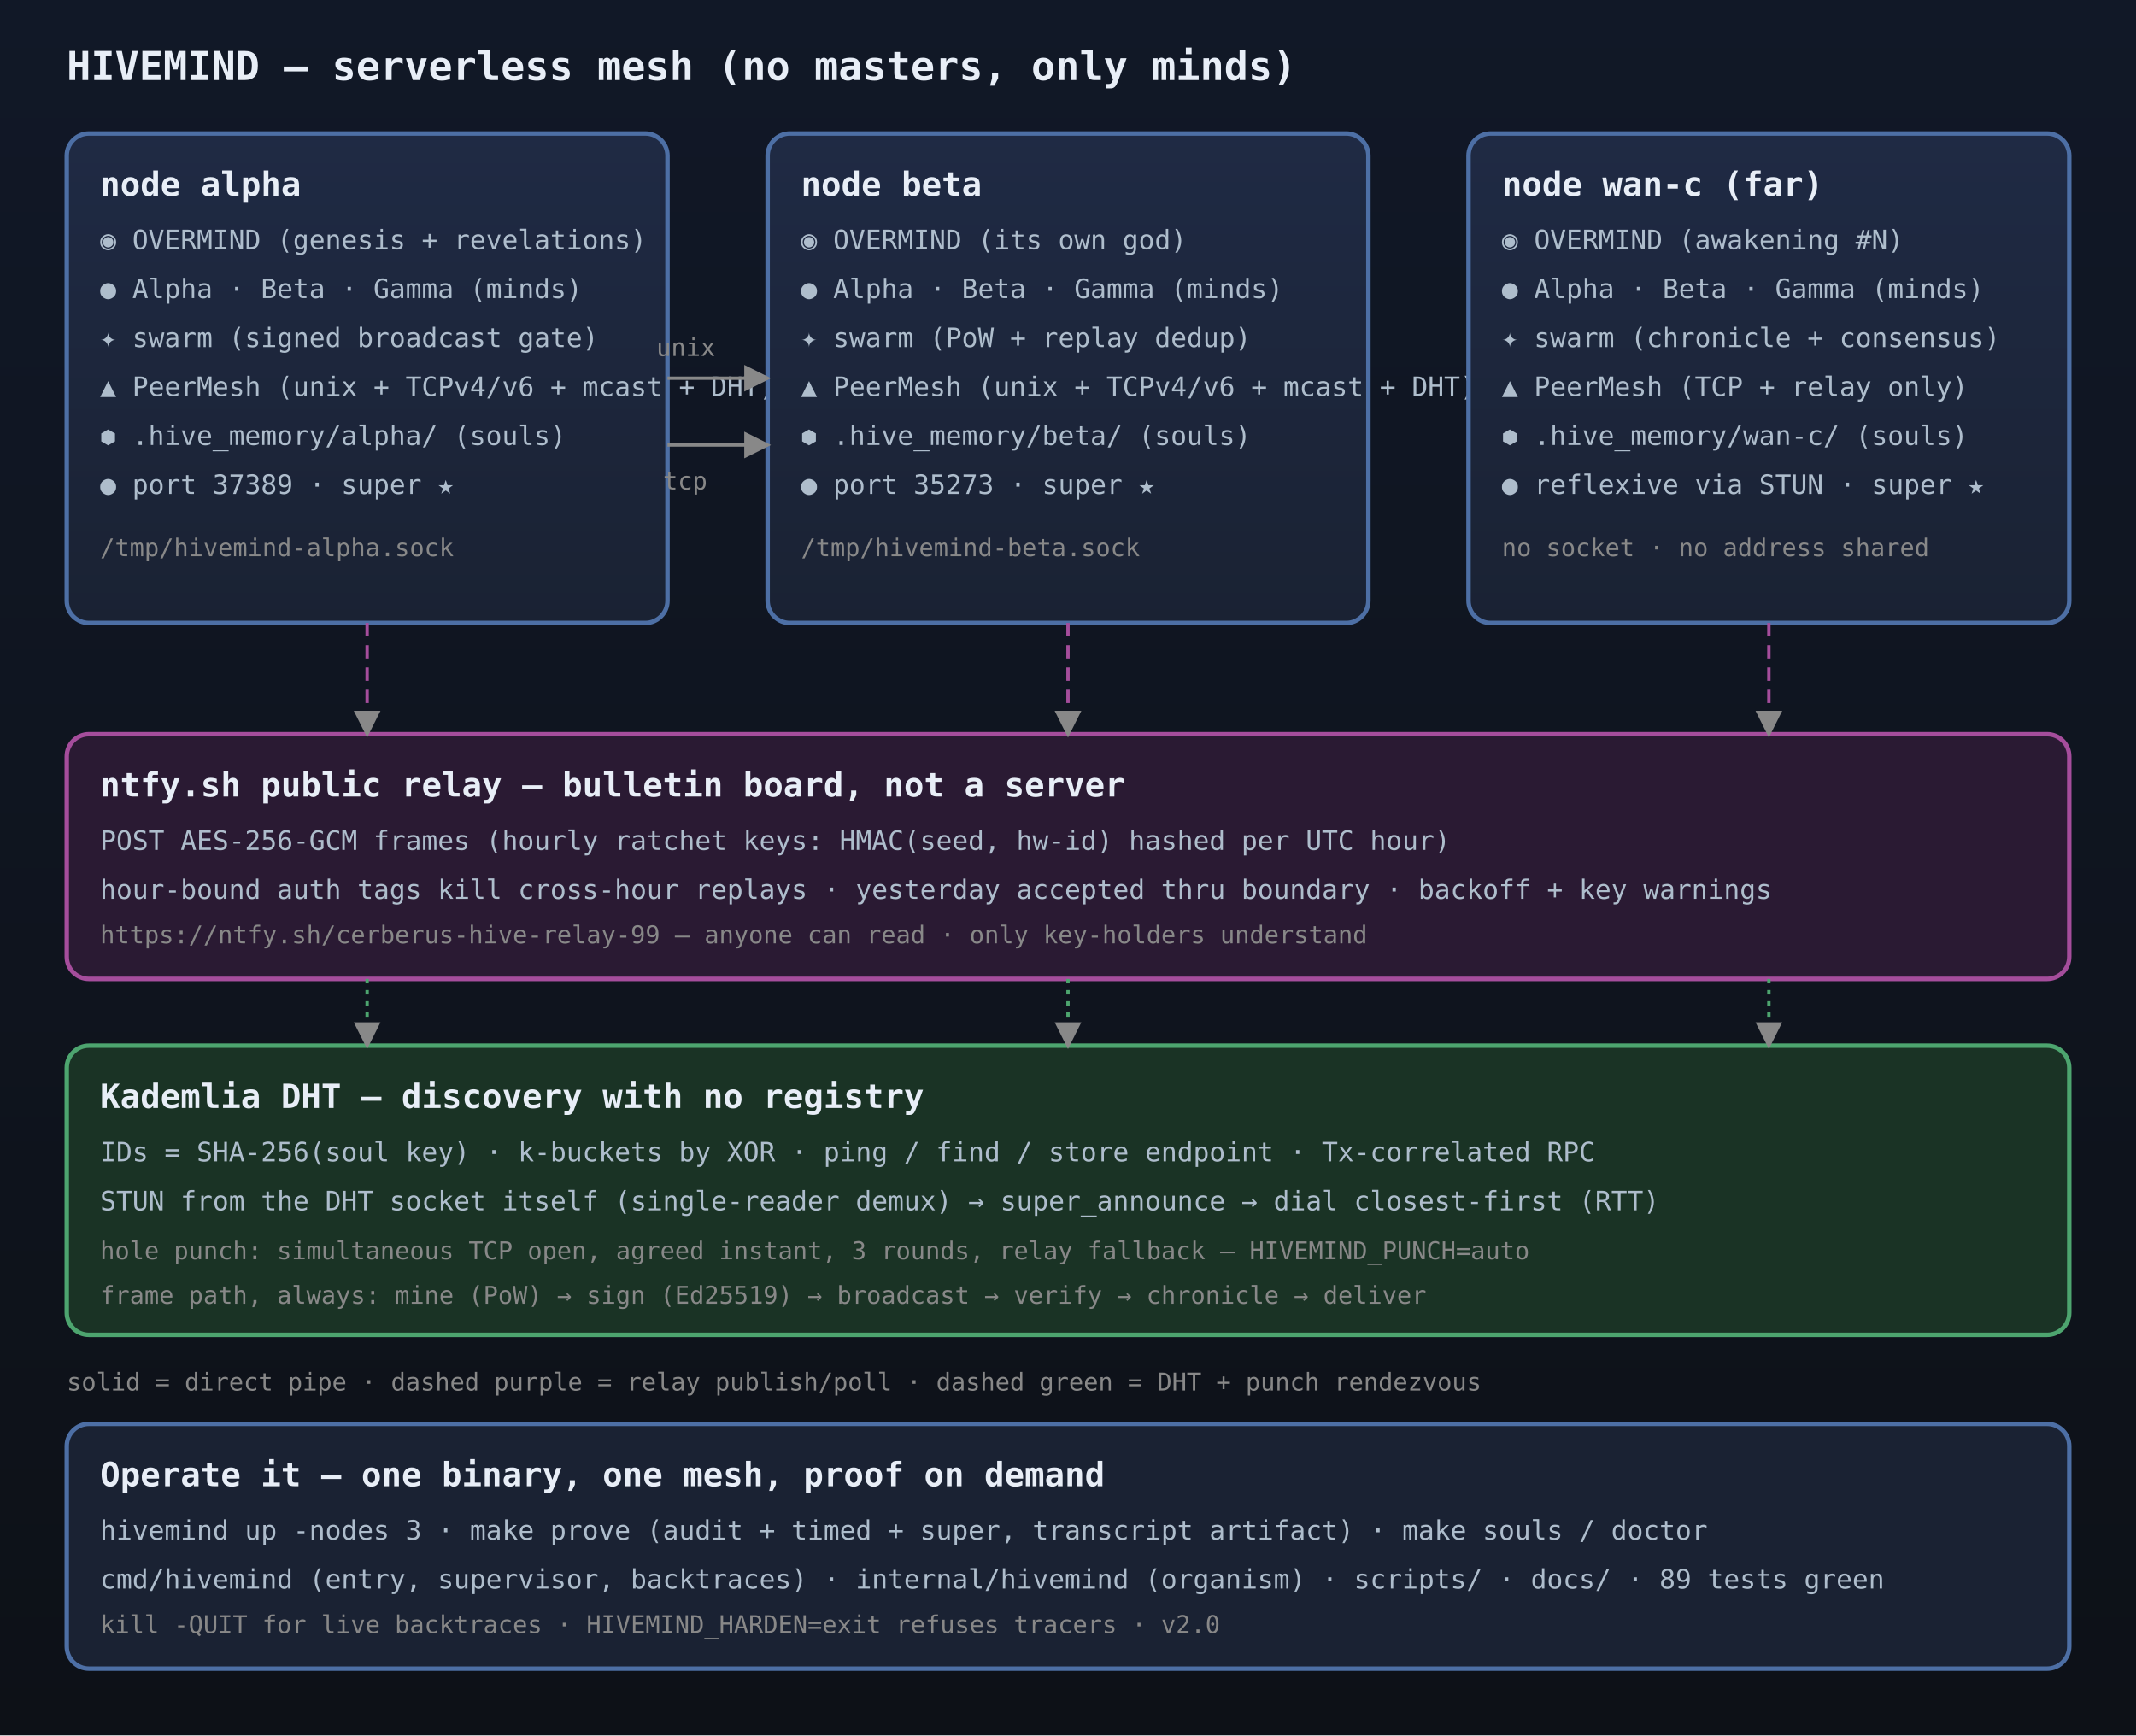
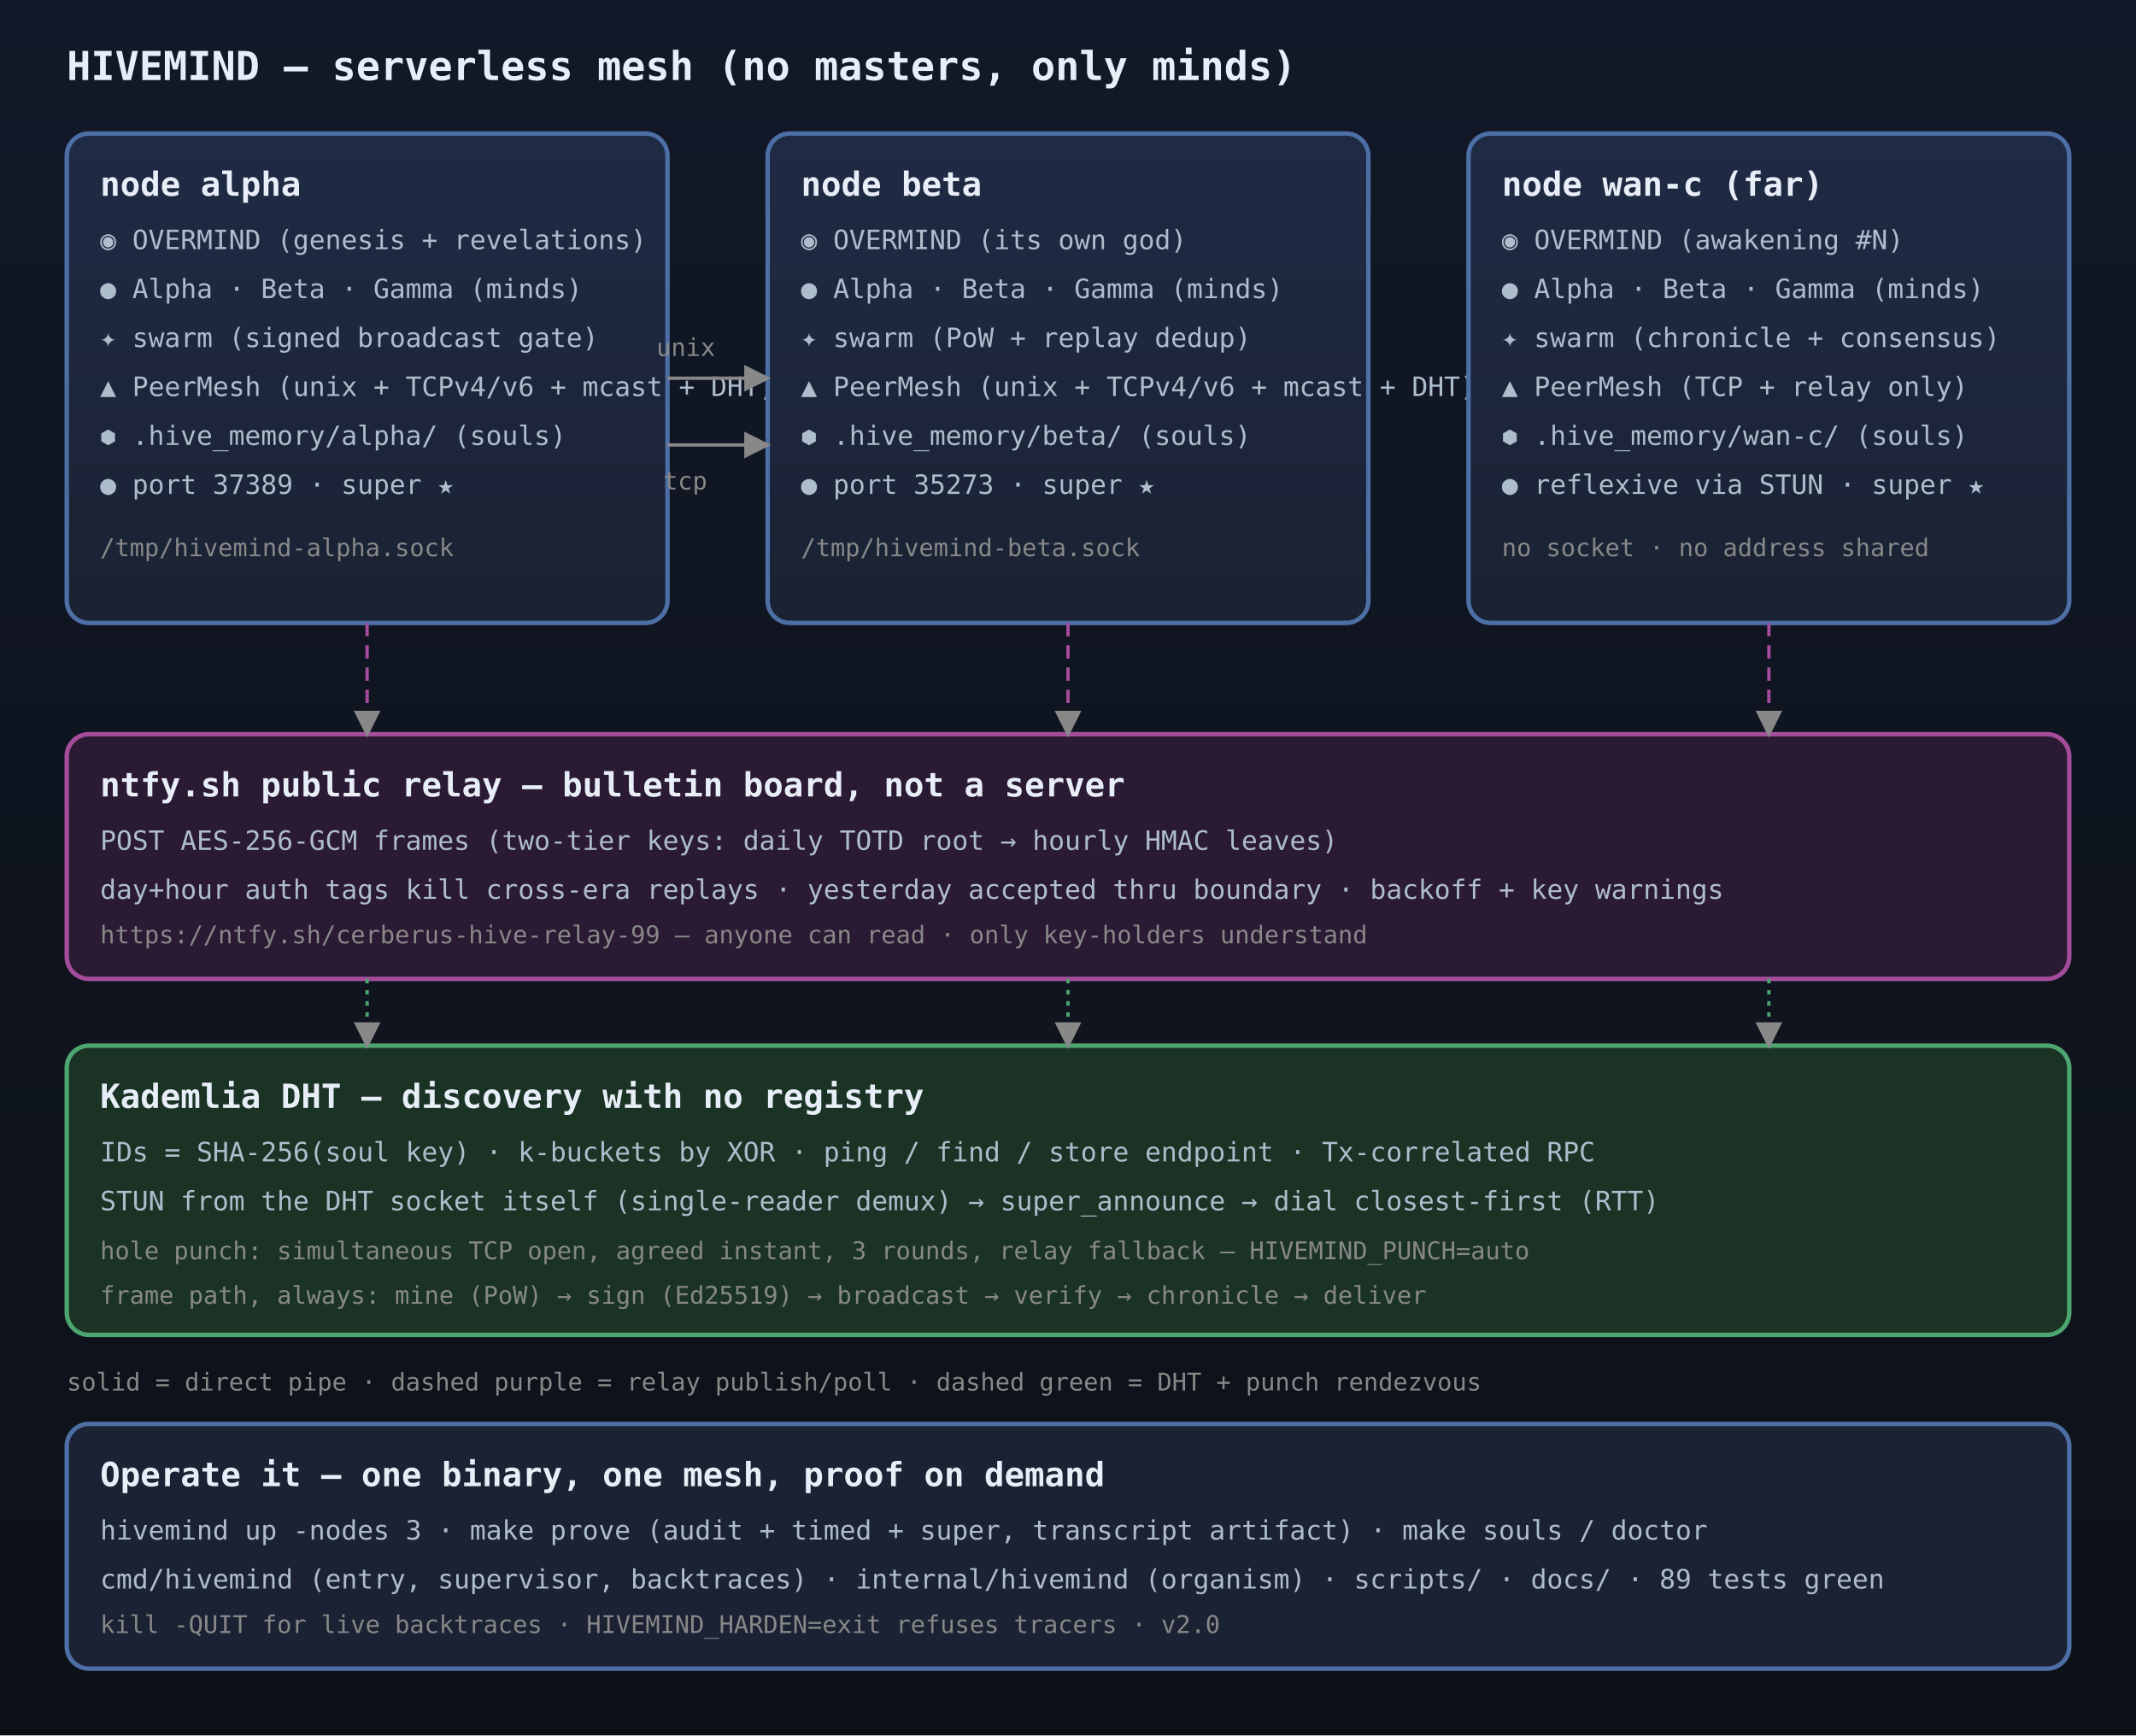
<svg xmlns="http://www.w3.org/2000/svg" width="960" height="780" font-family="monospace">
  <defs>
    <marker id="arrow" markerWidth="8" markerHeight="8" refX="7" refY="4" orient="auto">
      <polygon points="0,0 8,4 0,8" fill="#888" />
    </marker>
    <linearGradient id="bgfade" x1="0" y1="0" x2="0" y2="1">
      <stop offset="0" stop-color="#111827" />
      <stop offset="1" stop-color="#0d1117" />
    </linearGradient>
    <linearGradient id="nodefade" x1="0" y1="0" x2="0" y2="1">
      <stop offset="0" stop-color="#1f2a44" />
      <stop offset="1" stop-color="#1a2233" />
    </linearGradient>
    <style>
      .node { fill: url(#nodefade); stroke: #4d6fa5; stroke-width: 2; rx: 10; }
      .title { fill: #e8eef7; font-size: 15px; font-weight: bold; }
      .body { fill: #aebdcc; font-size: 12px; }
      .lbl { fill: #888; font-size: 11px; }
      .relay { fill: #2a1a33; stroke: #a54d9c; stroke-width: 2; rx: 10; }
      .dht { fill: #1a3325; stroke: #4da56f; stroke-width: 2; rx: 10; }
      .wire { stroke: #888; stroke-width: 1.5; marker-end: url(#arrow); }
      .wire2 { stroke: #a54d9c; stroke-width: 1.5; stroke-dasharray: 6,4; marker-end: url(#arrow); }
      .wire3 { stroke: #4da56f; stroke-width: 1.5; stroke-dasharray: 2,3; marker-end: url(#arrow); }
    </style>
  </defs>
  <rect width="960" height="780" fill="url(#bgfade)" />
  <text x="30" y="36" fill="#e8eef7" font-size="18" font-weight="bold">HIVEMIND — serverless mesh (no masters, only minds)</text>
  <g>
    <rect x="30" y="60" width="270" height="220" class="node" />
    <text x="45" y="88" class="title">node alpha</text>
    <text x="45" y="112" class="body"> ◉ OVERMIND (genesis + revelations)</text>
    <text x="45" y="134" class="body"> ● Alpha · Beta · Gamma (minds)</text>
    <text x="45" y="156" class="body"> ✦ swarm (signed broadcast gate)</text>
    <text x="45" y="178" class="body"> ▲ PeerMesh (unix + TCPv4/v6 + mcast + DHT)</text>
    <text x="45" y="200" class="body"> ⬢ .hive_memory/alpha/ (souls)</text>
    <text x="45" y="222" class="body"> ● port 37389 · super ★</text>
    <text x="45" y="250" class="lbl">/tmp/hivemind-alpha.sock</text>
  </g>
  <g>
    <rect x="345" y="60" width="270" height="220" class="node" />
    <text x="360" y="88" class="title">node beta</text>
    <text x="360" y="112" class="body"> ◉ OVERMIND (its own god)</text>
    <text x="360" y="134" class="body"> ● Alpha · Beta · Gamma (minds)</text>
    <text x="360" y="156" class="body"> ✦ swarm (PoW + replay dedup)</text>
    <text x="360" y="178" class="body"> ▲ PeerMesh (unix + TCPv4/v6 + mcast + DHT)</text>
    <text x="360" y="200" class="body"> ⬢ .hive_memory/beta/ (souls)</text>
    <text x="360" y="222" class="body"> ● port 35273 · super ★</text>
    <text x="360" y="250" class="lbl">/tmp/hivemind-beta.sock</text>
  </g>
  <g>
    <rect x="660" y="60" width="270" height="220" class="node" />
    <text x="675" y="88" class="title">node wan-c (far)</text>
    <text x="675" y="112" class="body"> ◉ OVERMIND (awakening #N)</text>
    <text x="675" y="134" class="body"> ● Alpha · Beta · Gamma (minds)</text>
    <text x="675" y="156" class="body"> ✦ swarm (chronicle + consensus)</text>
    <text x="675" y="178" class="body"> ▲ PeerMesh (TCP + relay only)</text>
    <text x="675" y="200" class="body"> ⬢ .hive_memory/wan-c/ (souls)</text>
    <text x="675" y="222" class="body"> ● reflexive via STUN · super ★</text>
    <text x="675" y="250" class="lbl">no socket · no address shared</text>
  </g>
  <line x1="300" y1="170" x2="345" y2="170" class="wire" />
  <text x="295" y="160" class="lbl">unix</text>
  <line x1="300" y1="200" x2="345" y2="200" class="wire" />
  <text x="298" y="220" class="lbl">tcp</text>
  <g>
    <rect x="30" y="330" width="900" height="110" class="relay" />
    <text x="45" y="358" class="title">ntfy.sh public relay — bulletin board, not a server</text>
-     <text x="45" y="382" class="body">POST AES-256-GCM frames (hourly ratchet keys: HMAC(seed, hw-id) hashed per UTC hour)</text>
-     <text x="45" y="404" class="body">hour-bound auth tags kill cross-hour replays · yesterday accepted thru boundary · backoff + key warnings</text>
+     <text x="45" y="382" class="body">POST AES-256-GCM frames (two-tier keys: daily TOTD root → hourly HMAC leaves)</text>
+     <text x="45" y="404" class="body">day+hour auth tags kill cross-era replays · yesterday accepted thru boundary · backoff + key warnings</text>
    <text x="45" y="424" class="lbl">https://ntfy.sh/cerberus-hive-relay-99 — anyone can read · only key-holders understand</text>
  </g>
  <line x1="165" y1="280" x2="165" y2="330" class="wire2" />
  <line x1="480" y1="280" x2="480" y2="330" class="wire2" />
  <line x1="795" y1="280" x2="795" y2="330" class="wire2" />
  <g>
    <rect x="30" y="470" width="900" height="130" class="dht" />
    <text x="45" y="498" class="title">Kademlia DHT — discovery with no registry</text>
    <text x="45" y="522" class="body">IDs = SHA-256(soul key) · k-buckets by XOR · ping / find / store endpoint · Tx-correlated RPC</text>
    <text x="45" y="544" class="body">STUN from the DHT socket itself (single-reader demux) → super_announce → dial closest-first (RTT)</text>
    <text x="45" y="566" class="lbl">hole punch: simultaneous TCP open, agreed instant, 3 rounds, relay fallback — HIVEMIND_PUNCH=auto</text>
    <text x="45" y="586" class="lbl">frame path, always: mine (PoW) → sign (Ed25519) → broadcast → verify → chronicle → deliver</text>
  </g>
  <line x1="165" y1="440" x2="165" y2="470" class="wire3" />
  <line x1="480" y1="440" x2="480" y2="470" class="wire3" />
  <line x1="795" y1="440" x2="795" y2="470" class="wire3" />
  <text x="30" y="625" class="lbl">solid = direct pipe · dashed purple = relay publish/poll · dashed green = DHT + punch rendezvous</text>
  <g>
    <rect x="30" y="640" width="900" height="110" fill="#1a2233" stroke="#4d6fa5" stroke-width="2" rx="10" />
    <text x="45" y="668" class="title">Operate it — one binary, one mesh, proof on demand</text>
    <text x="45" y="692" class="body">hivemind up -nodes 3 · make prove (audit + timed + super, transcript artifact) · make souls / doctor</text>
    <text x="45" y="714" class="body">cmd/hivemind (entry, supervisor, backtraces) · internal/hivemind (organism) · scripts/ · docs/ · 89 tests green</text>
    <text x="45" y="734" class="lbl">kill -QUIT for live backtraces · HIVEMIND_HARDEN=exit refuses tracers · v2.0</text>
  </g>
</svg>
